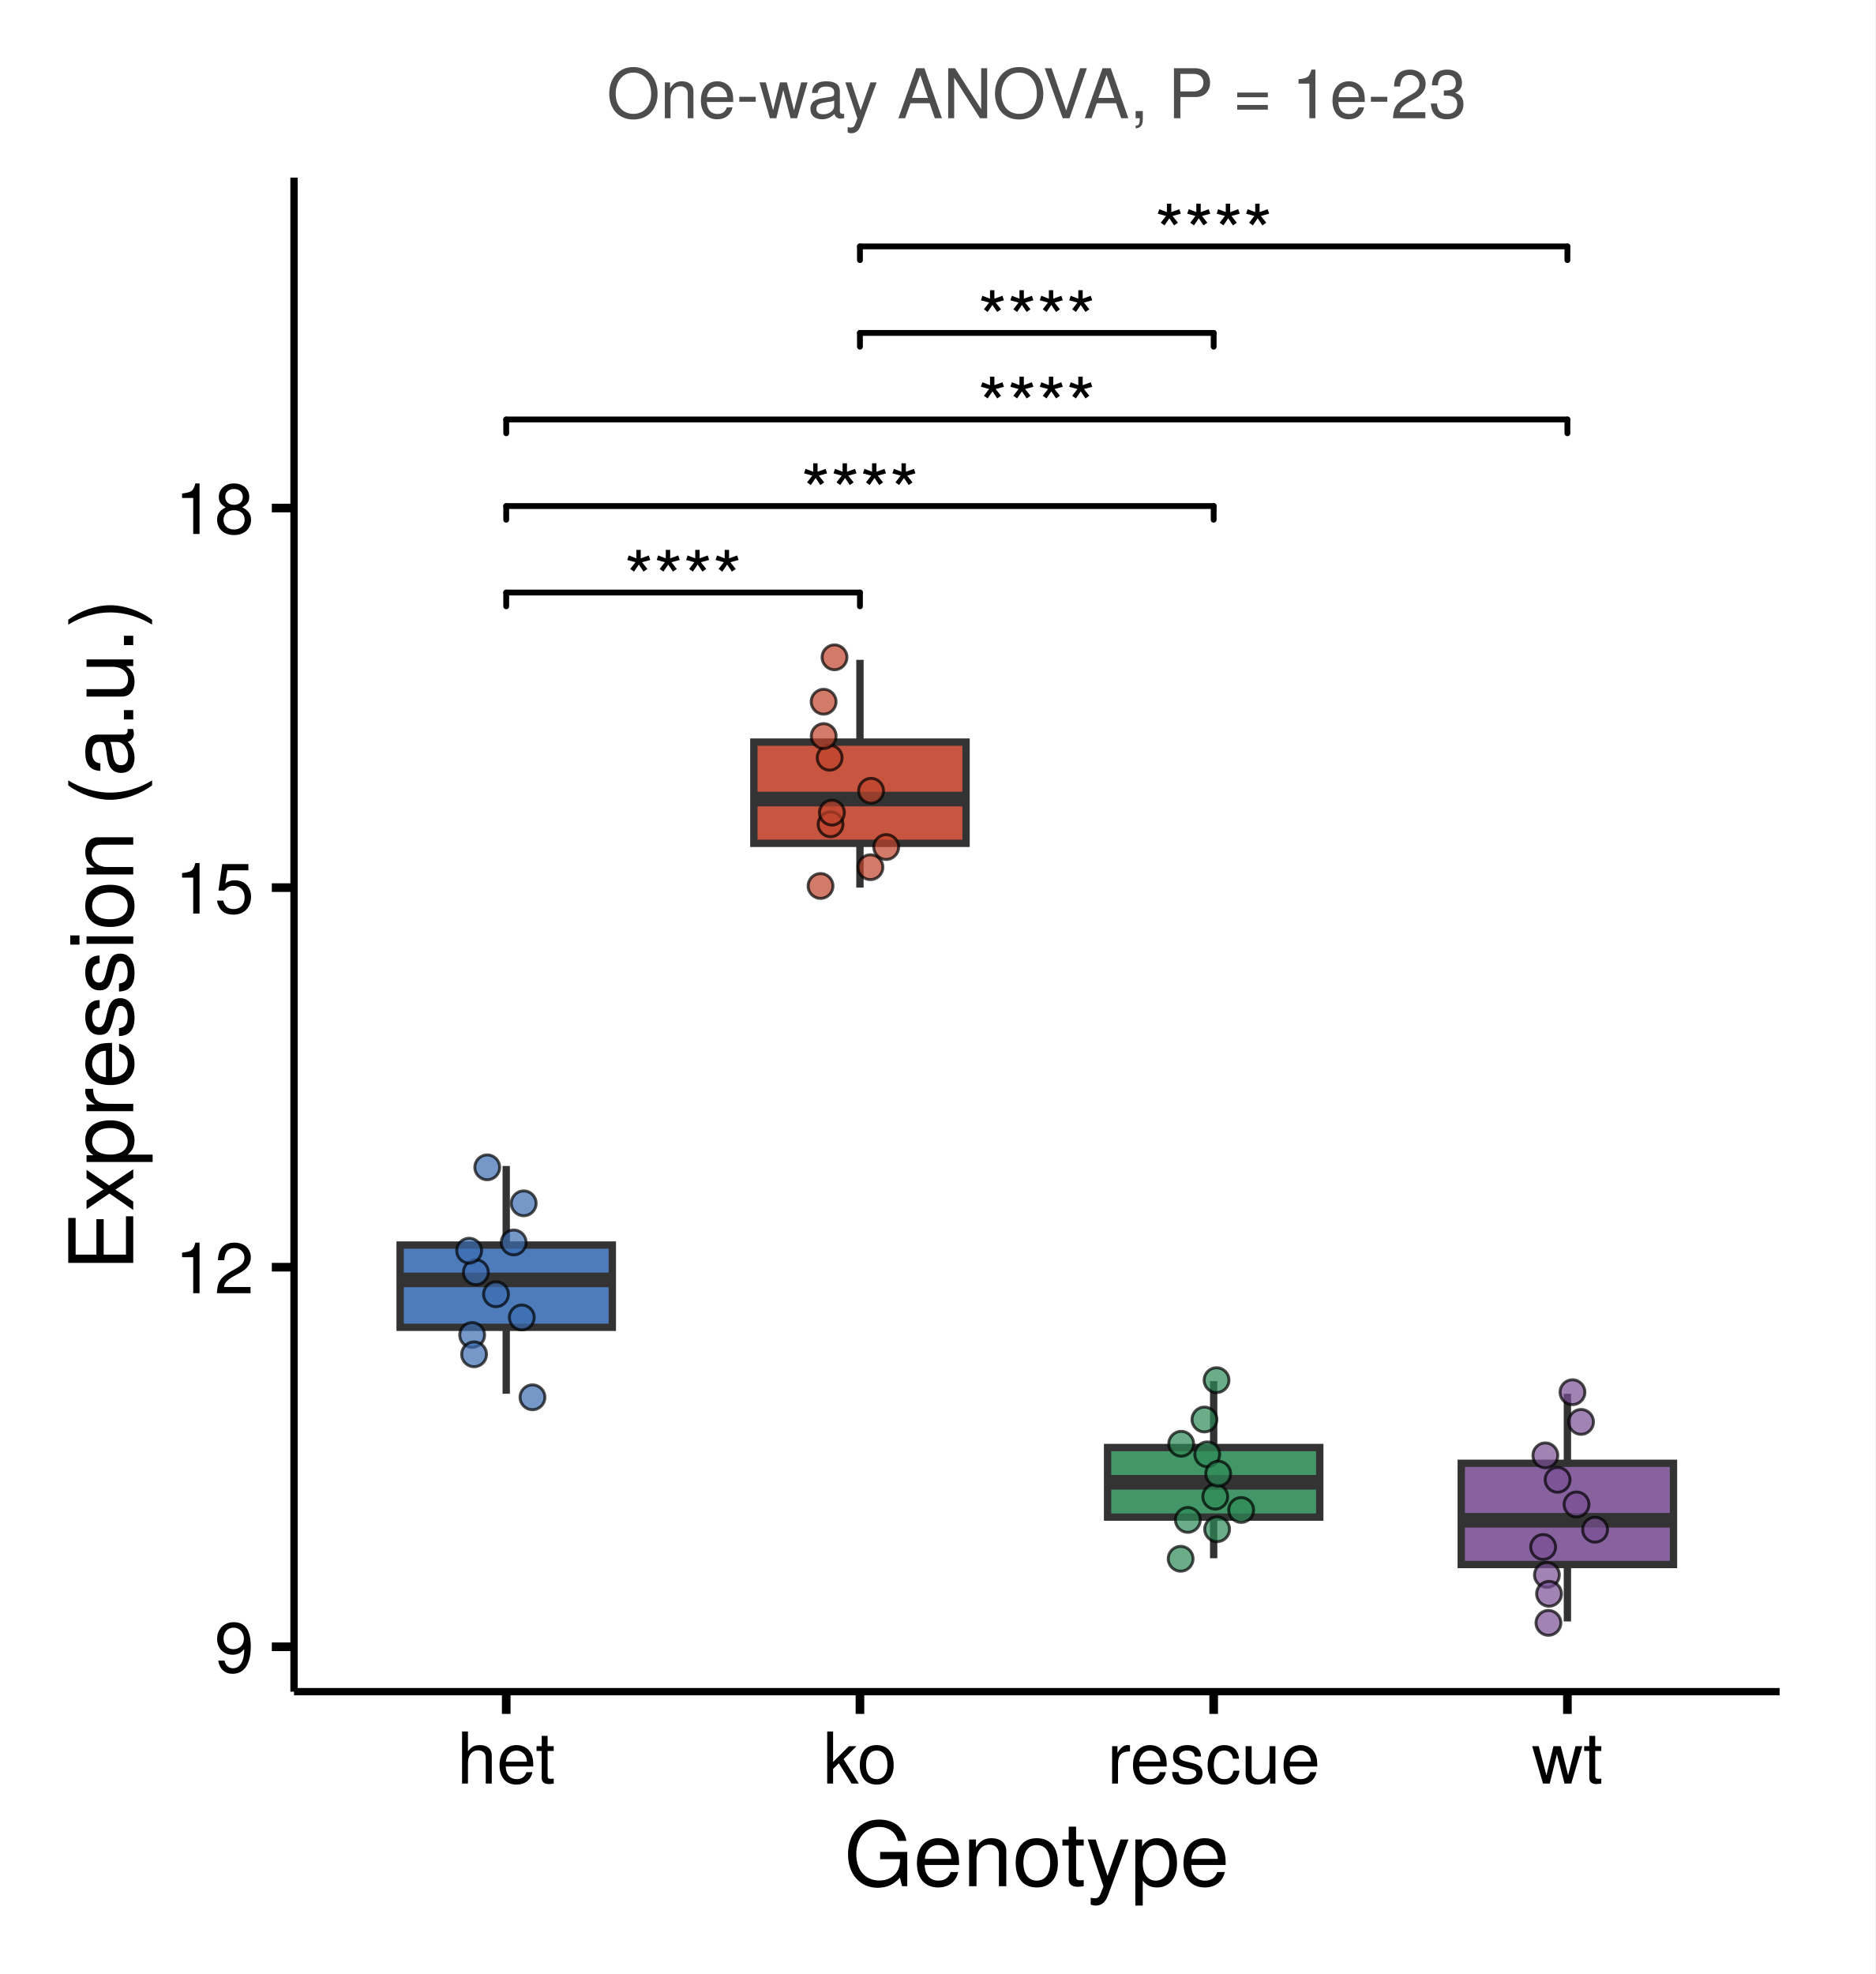
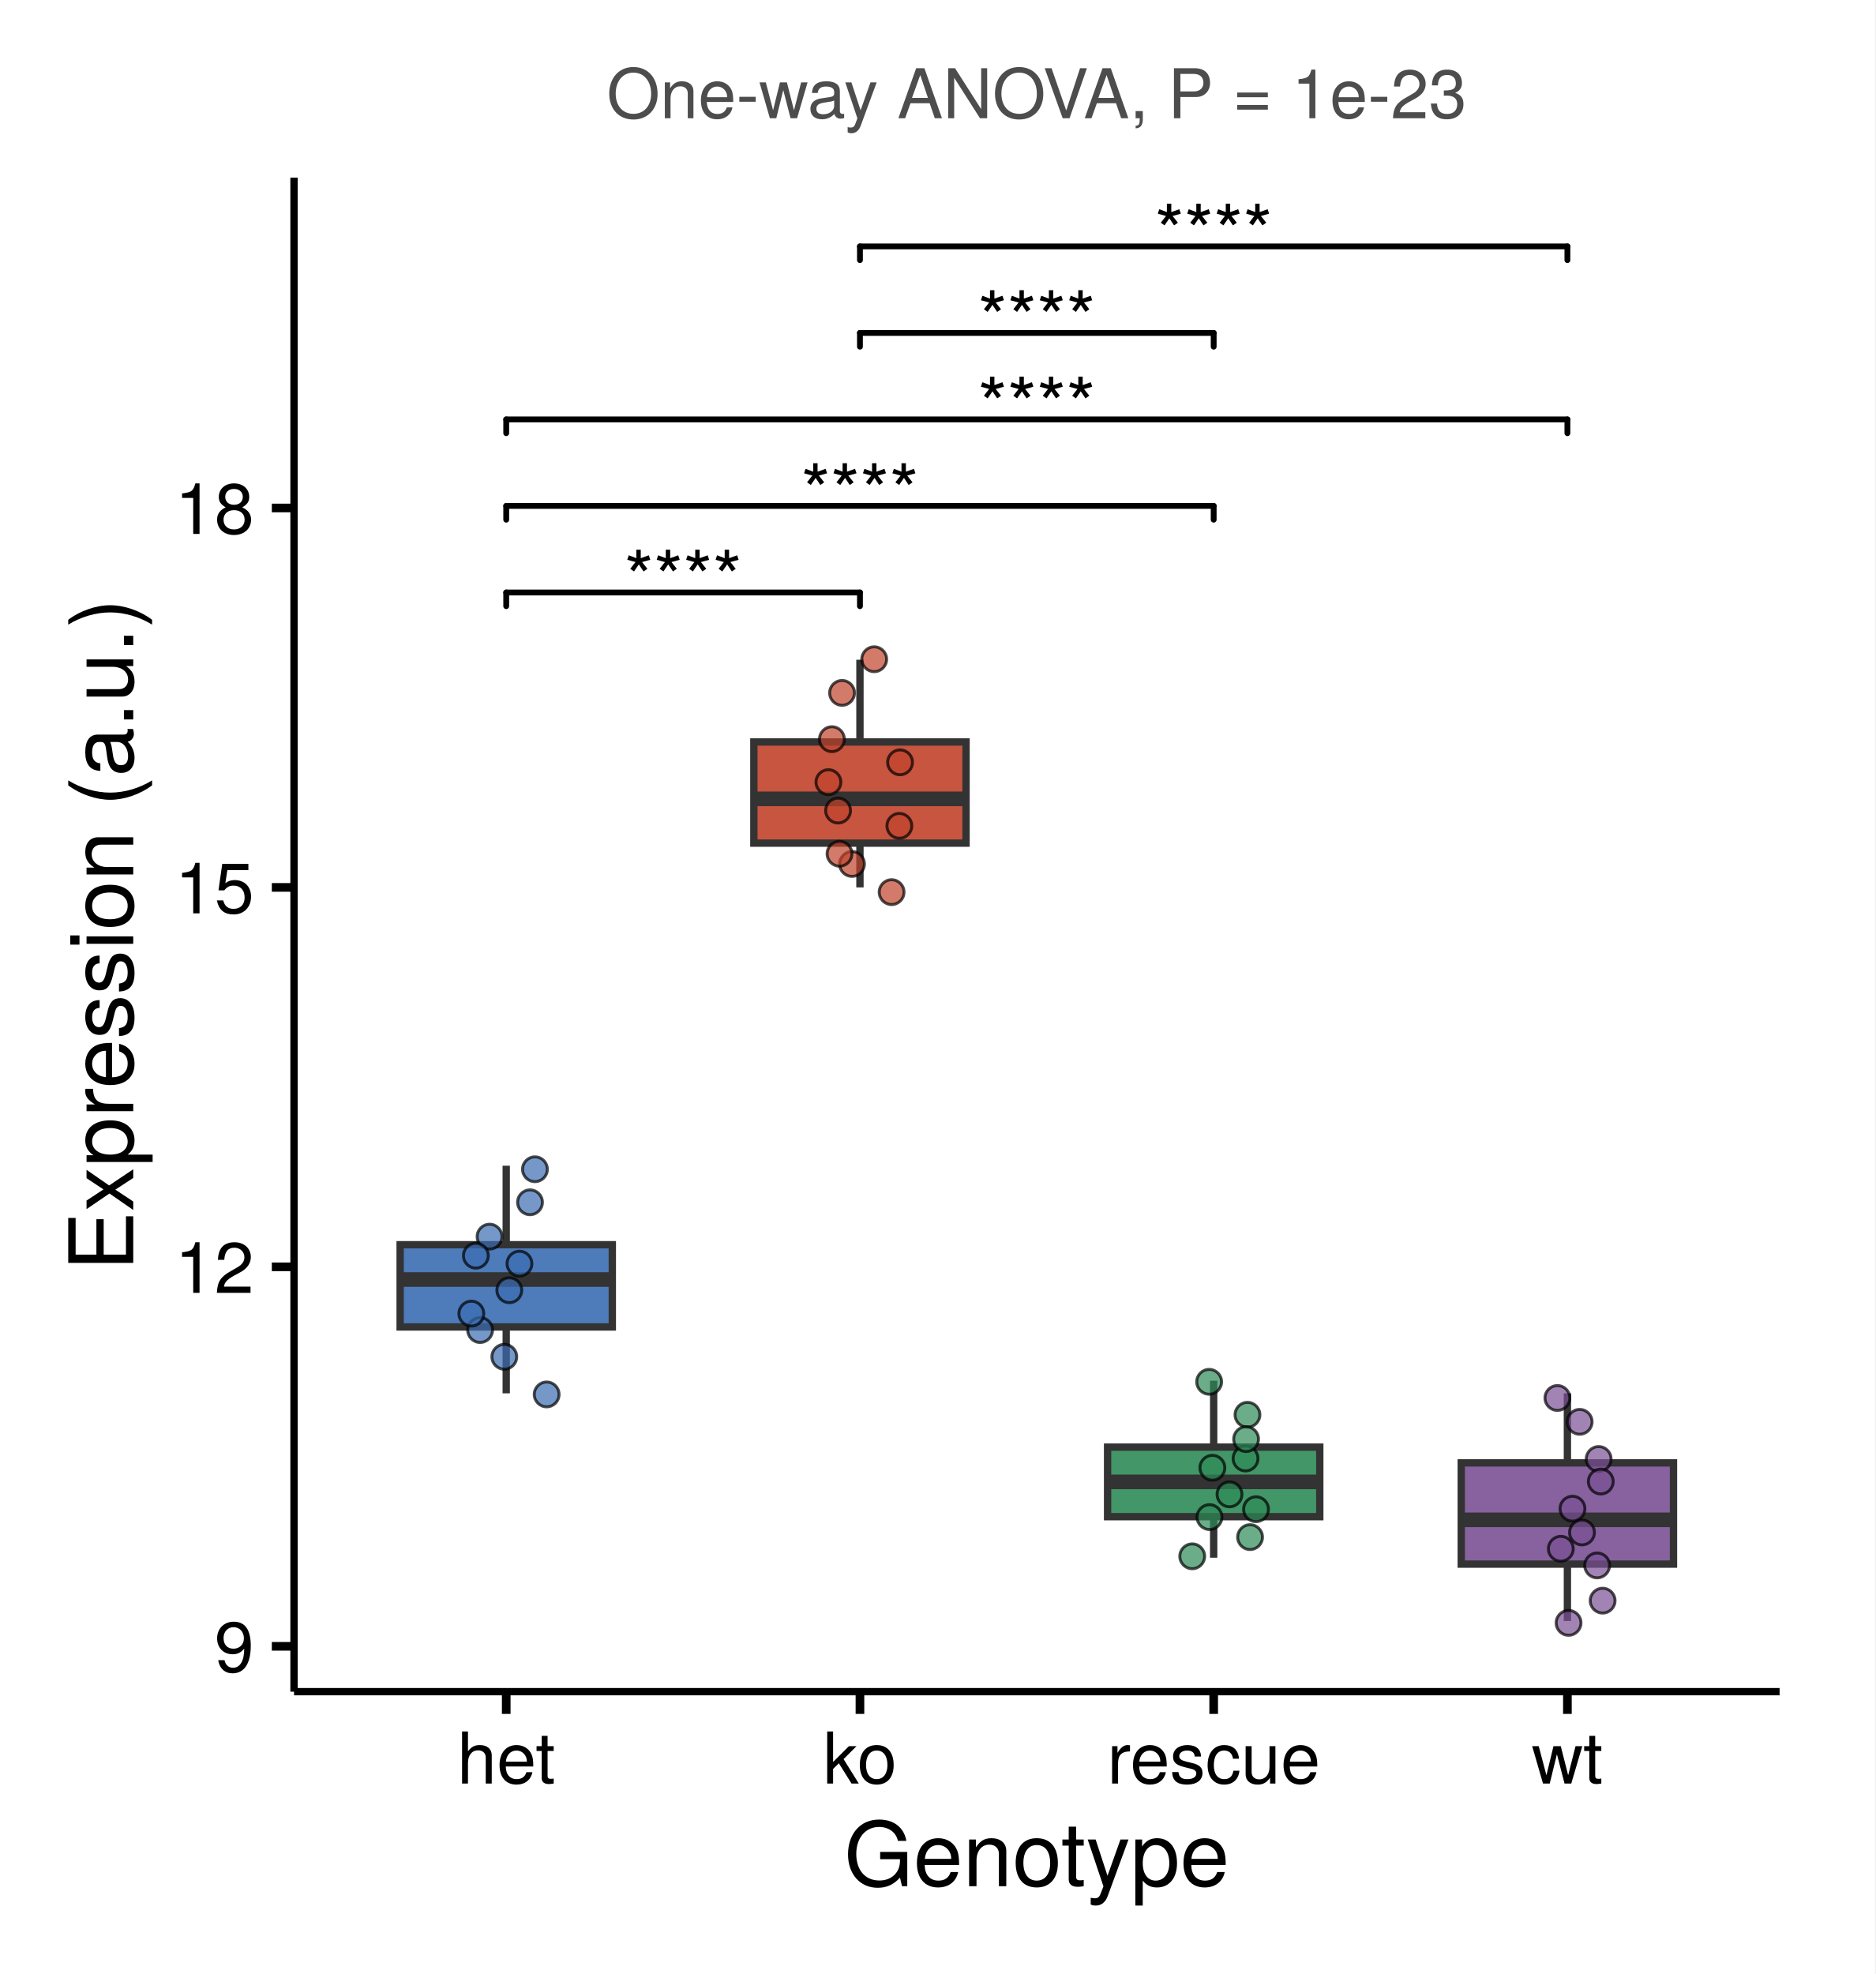
<svg xmlns="http://www.w3.org/2000/svg" class="svglite" width="273.60pt" height="288.00pt" viewBox="0 0 273.60 288.00">
  <defs>
    <style type="text/css">
    .svglite line, .svglite polyline, .svglite polygon, .svglite path, .svglite rect, .svglite circle {
      fill: none;
      stroke: #000000;
      stroke-linecap: round;
      stroke-linejoin: round;
      stroke-miterlimit: 10.00;
    }
    .svglite text {
      white-space: pre;
    }
  </style>
  </defs>
  <rect width="100%" height="100%" style="stroke: none; fill: #FFFFFF;" />
  <defs>
    <clipPath id="cpMC4wMHwyNzMuNjB8MC4wMHwyODguMDA=">
      <rect x="0.00" y="0.00" width="273.60" height="288.00" />
    </clipPath>
  </defs>
  <g clip-path="url(#cpMC4wMHwyNzMuNjB8MC4wMHwyODguMDA=)">
    <rect x="0.00" y="0.00" width="273.60" height="288.00" style="stroke-width: 1.26; stroke: #FFFFFF; fill: #FFFFFF;" />
  </g>
  <defs>
    <clipPath id="cpNDIuOTB8MjU5LjY1fDI1LjkxfDI0Ni44MQ==">
      <rect x="42.90" y="25.91" width="216.76" height="220.90" />
    </clipPath>
  </defs>
  <g clip-path="url(#cpNDIuOTB8MjU5LjY1fDI1LjkxfDI0Ni44MQ==)">
    <rect x="42.90" y="25.91" width="216.76" height="220.90" style="stroke-width: 1.26; stroke: none; fill: #FFFFFF;" />
-     <line x1="73.86" y1="181.65" x2="73.86" y2="170.11" style="stroke-width: 1.07; stroke: #333333; stroke-linecap: butt;" />
-     <line x1="73.86" y1="193.65" x2="73.86" y2="203.34" style="stroke-width: 1.07; stroke: #333333; stroke-linecap: butt;" />
-     <polygon points="58.38,181.65 58.38,193.65 89.34,193.65 89.34,181.65 58.38,181.65 " style="stroke-width: 1.07; stroke: #333333; stroke-linecap: butt; stroke-linejoin: miter; fill: #3B6DB3; fill-opacity: 0.90;" />
-     <line x1="58.38" y1="186.73" x2="89.34" y2="186.73" style="stroke-width: 2.13; stroke: #333333; stroke-linecap: butt; stroke-linejoin: miter;" />
-     <line x1="125.47" y1="108.27" x2="125.47" y2="96.27" style="stroke-width: 1.07; stroke: #333333; stroke-linecap: butt;" />
-     <line x1="125.47" y1="123.04" x2="125.47" y2="129.50" style="stroke-width: 1.07; stroke: #333333; stroke-linecap: butt;" />
-     <polygon points="109.99,108.27 109.99,123.04 140.95,123.04 140.95,108.27 109.99,108.27 " style="stroke-width: 1.07; stroke: #333333; stroke-linecap: butt; stroke-linejoin: miter; fill: #C1432B; fill-opacity: 0.90;" />
-     <line x1="109.99" y1="116.58" x2="140.95" y2="116.58" style="stroke-width: 2.13; stroke: #333333; stroke-linecap: butt; stroke-linejoin: miter;" />
-     <line x1="177.08" y1="211.19" x2="177.08" y2="201.50" style="stroke-width: 1.07; stroke: #333333; stroke-linecap: butt;" />
-     <line x1="177.08" y1="221.34" x2="177.08" y2="227.34" style="stroke-width: 1.07; stroke: #333333; stroke-linecap: butt;" />
-     <polygon points="161.60,211.19 161.60,221.34 192.56,221.34 192.56,211.19 161.60,211.19 " style="stroke-width: 1.07; stroke: #333333; stroke-linecap: butt; stroke-linejoin: miter; fill: #2E8B57; fill-opacity: 0.90;" />
-     <line x1="161.60" y1="216.26" x2="192.56" y2="216.26" style="stroke-width: 2.13; stroke: #333333; stroke-linecap: butt; stroke-linejoin: miter;" />
-     <line x1="228.69" y1="213.49" x2="228.69" y2="203.34" style="stroke-width: 1.07; stroke: #333333; stroke-linecap: butt;" />
-     <line x1="228.69" y1="228.26" x2="228.69" y2="236.57" style="stroke-width: 1.07; stroke: #333333; stroke-linecap: butt;" />
-     <polygon points="213.20,213.49 213.20,228.26 244.17,228.26 244.17,213.49 213.20,213.49 " style="stroke-width: 1.07; stroke: #333333; stroke-linecap: butt; stroke-linejoin: miter; fill: #7A5195; fill-opacity: 0.90;" />
-     <line x1="213.20" y1="221.80" x2="244.17" y2="221.80" style="stroke-width: 2.13; stroke: #333333; stroke-linecap: butt; stroke-linejoin: miter;" />
-     <circle cx="225.15" cy="225.70" r="1.81" style="stroke-width: 0.43; stroke: #000000; stroke-opacity: 0.70; fill: #7A5195; fill-opacity: 0.70;" />
-     <circle cx="225.47" cy="212.33" r="1.81" style="stroke-width: 0.43; stroke: #000000; stroke-opacity: 0.70; fill: #7A5195; fill-opacity: 0.70;" />
-     <circle cx="225.92" cy="236.77" r="1.81" style="stroke-width: 0.43; stroke: #000000; stroke-opacity: 0.70; fill: #7A5195; fill-opacity: 0.70;" />
-     <circle cx="229.43" cy="203.12" r="1.81" style="stroke-width: 0.43; stroke: #000000; stroke-opacity: 0.70; fill: #7A5195; fill-opacity: 0.70;" />
-     <circle cx="230.02" cy="219.49" r="1.81" style="stroke-width: 0.43; stroke: #000000; stroke-opacity: 0.70; fill: #7A5195; fill-opacity: 0.70;" />
-     <circle cx="225.70" cy="229.78" r="1.81" style="stroke-width: 0.43; stroke: #000000; stroke-opacity: 0.70; fill: #7A5195; fill-opacity: 0.70;" />
-     <circle cx="230.68" cy="207.45" r="1.81" style="stroke-width: 0.43; stroke: #000000; stroke-opacity: 0.70; fill: #7A5195; fill-opacity: 0.70;" />
-     <circle cx="232.73" cy="223.18" r="1.81" style="stroke-width: 0.43; stroke: #000000; stroke-opacity: 0.70; fill: #7A5195; fill-opacity: 0.70;" />
-     <circle cx="227.26" cy="215.90" r="1.81" style="stroke-width: 0.43; stroke: #000000; stroke-opacity: 0.70; fill: #7A5195; fill-opacity: 0.70;" />
-     <circle cx="226.01" cy="232.53" r="1.81" style="stroke-width: 0.43; stroke: #000000; stroke-opacity: 0.70; fill: #7A5195; fill-opacity: 0.70;" />
-     <circle cx="68.89" cy="194.77" r="1.81" style="stroke-width: 0.43; stroke: #000000; stroke-opacity: 0.70; fill: #3B6DB3; fill-opacity: 0.70;" />
-     <circle cx="74.95" cy="181.27" r="1.81" style="stroke-width: 0.43; stroke: #000000; stroke-opacity: 0.70; fill: #3B6DB3; fill-opacity: 0.70;" />
-     <circle cx="77.69" cy="203.86" r="1.81" style="stroke-width: 0.43; stroke: #000000; stroke-opacity: 0.70; fill: #3B6DB3; fill-opacity: 0.70;" />
-     <circle cx="71.09" cy="170.31" r="1.81" style="stroke-width: 0.43; stroke: #000000; stroke-opacity: 0.70; fill: #3B6DB3; fill-opacity: 0.70;" />
-     <circle cx="72.37" cy="188.83" r="1.81" style="stroke-width: 0.43; stroke: #000000; stroke-opacity: 0.70; fill: #3B6DB3; fill-opacity: 0.70;" />
-     <circle cx="69.43" cy="185.61" r="1.81" style="stroke-width: 0.43; stroke: #000000; stroke-opacity: 0.70; fill: #3B6DB3; fill-opacity: 0.70;" />
-     <circle cx="69.17" cy="197.59" r="1.81" style="stroke-width: 0.43; stroke: #000000; stroke-opacity: 0.70; fill: #3B6DB3; fill-opacity: 0.70;" />
-     <circle cx="76.41" cy="175.56" r="1.81" style="stroke-width: 0.43; stroke: #000000; stroke-opacity: 0.70; fill: #3B6DB3; fill-opacity: 0.70;" />
-     <circle cx="76.13" cy="192.21" r="1.81" style="stroke-width: 0.43; stroke: #000000; stroke-opacity: 0.70; fill: #3B6DB3; fill-opacity: 0.70;" />
-     <circle cx="68.45" cy="182.47" r="1.81" style="stroke-width: 0.43; stroke: #000000; stroke-opacity: 0.70; fill: #3B6DB3; fill-opacity: 0.70;" />
-     <circle cx="127.00" cy="126.52" r="1.81" style="stroke-width: 0.43; stroke: #000000; stroke-opacity: 0.70; fill: #C1432B; fill-opacity: 0.70;" />
-     <circle cx="121.05" cy="110.55" r="1.81" style="stroke-width: 0.43; stroke: #000000; stroke-opacity: 0.70; fill: #C1432B; fill-opacity: 0.70;" />
-     <circle cx="121.18" cy="120.26" r="1.81" style="stroke-width: 0.43; stroke: #000000; stroke-opacity: 0.70; fill: #C1432B; fill-opacity: 0.70;" />
-     <circle cx="121.76" cy="95.90" r="1.81" style="stroke-width: 0.43; stroke: #000000; stroke-opacity: 0.70; fill: #C1432B; fill-opacity: 0.70;" />
-     <circle cx="119.72" cy="129.26" r="1.81" style="stroke-width: 0.43; stroke: #000000; stroke-opacity: 0.70; fill: #C1432B; fill-opacity: 0.70;" />
-     <circle cx="120.18" cy="107.39" r="1.81" style="stroke-width: 0.43; stroke: #000000; stroke-opacity: 0.70; fill: #C1432B; fill-opacity: 0.70;" />
-     <circle cx="127.09" cy="115.37" r="1.81" style="stroke-width: 0.43; stroke: #000000; stroke-opacity: 0.70; fill: #C1432B; fill-opacity: 0.70;" />
-     <circle cx="129.30" cy="123.58" r="1.81" style="stroke-width: 0.43; stroke: #000000; stroke-opacity: 0.70; fill: #C1432B; fill-opacity: 0.70;" />
-     <circle cx="120.17" cy="102.38" r="1.81" style="stroke-width: 0.43; stroke: #000000; stroke-opacity: 0.70; fill: #C1432B; fill-opacity: 0.70;" />
-     <circle cx="121.38" cy="118.56" r="1.81" style="stroke-width: 0.43; stroke: #000000; stroke-opacity: 0.70; fill: #C1432B; fill-opacity: 0.70;" />
-     <circle cx="177.31" cy="218.36" r="1.81" style="stroke-width: 0.43; stroke: #000000; stroke-opacity: 0.70; fill: #2E8B57; fill-opacity: 0.70;" />
-     <circle cx="175.73" cy="207.10" r="1.81" style="stroke-width: 0.43; stroke: #000000; stroke-opacity: 0.70; fill: #2E8B57; fill-opacity: 0.70;" />
-     <circle cx="177.58" cy="223.11" r="1.81" style="stroke-width: 0.43; stroke: #000000; stroke-opacity: 0.70; fill: #2E8B57; fill-opacity: 0.70;" />
-     <circle cx="177.50" cy="201.36" r="1.81" style="stroke-width: 0.43; stroke: #000000; stroke-opacity: 0.70; fill: #2E8B57; fill-opacity: 0.70;" />
-     <circle cx="173.31" cy="221.75" r="1.81" style="stroke-width: 0.43; stroke: #000000; stroke-opacity: 0.70; fill: #2E8B57; fill-opacity: 0.70;" />
-     <circle cx="176.14" cy="212.18" r="1.81" style="stroke-width: 0.43; stroke: #000000; stroke-opacity: 0.70; fill: #2E8B57; fill-opacity: 0.70;" />
-     <circle cx="177.74" cy="215.00" r="1.81" style="stroke-width: 0.43; stroke: #000000; stroke-opacity: 0.70; fill: #2E8B57; fill-opacity: 0.70;" />
-     <circle cx="172.26" cy="227.42" r="1.81" style="stroke-width: 0.43; stroke: #000000; stroke-opacity: 0.70; fill: #2E8B57; fill-opacity: 0.70;" />
-     <circle cx="172.34" cy="210.64" r="1.81" style="stroke-width: 0.43; stroke: #000000; stroke-opacity: 0.70; fill: #2E8B57; fill-opacity: 0.70;" />
-     <circle cx="181.09" cy="220.30" r="1.81" style="stroke-width: 0.43; stroke: #000000; stroke-opacity: 0.70; fill: #2E8B57; fill-opacity: 0.70;" />
-     <text x="99.67" y="88.27" text-anchor="middle" style="font-size: 11.04px; font-weight: 0; font-family: &quot;TeX Gyre Heros&quot;;" textLength="17.16px" lengthAdjust="spacingAndGlyphs">****</text>
-     <line x1="73.86" y1="88.46" x2="73.86" y2="86.45" style="stroke-width: 0.85;" />
-     <line x1="73.86" y1="86.45" x2="125.47" y2="86.45" style="stroke-width: 0.85;" />
-     <line x1="125.47" y1="86.45" x2="125.47" y2="88.46" style="stroke-width: 0.85;" />
-     <text x="125.47" y="75.64" text-anchor="middle" style="font-size: 11.04px; font-weight: 0; font-family: &quot;TeX Gyre Heros&quot;;" textLength="17.16px" lengthAdjust="spacingAndGlyphs">****</text>
-     <line x1="73.86" y1="75.83" x2="73.86" y2="73.83" style="stroke-width: 0.85;" />
-     <line x1="73.86" y1="73.83" x2="177.08" y2="73.83" style="stroke-width: 0.85;" />
-     <line x1="177.08" y1="73.83" x2="177.08" y2="75.83" style="stroke-width: 0.85;" />
-     <text x="151.27" y="63.01" text-anchor="middle" style="font-size: 11.04px; font-weight: 0; font-family: &quot;TeX Gyre Heros&quot;;" textLength="17.16px" lengthAdjust="spacingAndGlyphs">****</text>
-     <line x1="73.86" y1="63.21" x2="73.86" y2="61.20" style="stroke-width: 0.85;" />
-     <line x1="73.86" y1="61.20" x2="228.69" y2="61.20" style="stroke-width: 0.85;" />
-     <line x1="228.69" y1="61.20" x2="228.69" y2="63.21" style="stroke-width: 0.85;" />
-     <text x="151.27" y="50.39" text-anchor="middle" style="font-size: 11.04px; font-weight: 0; font-family: &quot;TeX Gyre Heros&quot;;" textLength="17.16px" lengthAdjust="spacingAndGlyphs">****</text>
+     <line x1="73.86" y1="181.60" x2="73.86" y2="170.07" style="stroke-width: 1.07; stroke: #333333; stroke-linecap: butt;" />
+     <line x1="73.86" y1="193.60" x2="73.86" y2="203.28" style="stroke-width: 1.07; stroke: #333333; stroke-linecap: butt;" />
+     <polygon points="58.38,181.60 58.38,193.60 89.34,193.60 89.34,181.60 58.38,181.60 " style="stroke-width: 1.07; stroke: #333333; stroke-linecap: butt; stroke-linejoin: miter; fill: #3B6DB3; fill-opacity: 0.90;" />
+     <line x1="58.38" y1="186.68" x2="89.34" y2="186.68" style="stroke-width: 2.13; stroke: #333333; stroke-linecap: butt; stroke-linejoin: miter;" />
+     <line x1="125.47" y1="108.25" x2="125.47" y2="96.25" style="stroke-width: 1.07; stroke: #333333; stroke-linecap: butt;" />
+     <line x1="125.47" y1="123.01" x2="125.47" y2="129.47" style="stroke-width: 1.07; stroke: #333333; stroke-linecap: butt;" />
+     <polygon points="109.99,108.25 109.99,123.01 140.95,123.01 140.95,108.25 109.99,108.25 " style="stroke-width: 1.07; stroke: #333333; stroke-linecap: butt; stroke-linejoin: miter; fill: #C1432B; fill-opacity: 0.90;" />
+     <line x1="109.99" y1="116.55" x2="140.95" y2="116.55" style="stroke-width: 2.13; stroke: #333333; stroke-linecap: butt; stroke-linejoin: miter;" />
+     <line x1="177.08" y1="211.13" x2="177.08" y2="201.44" style="stroke-width: 1.07; stroke: #333333; stroke-linecap: butt;" />
+     <line x1="177.08" y1="221.28" x2="177.08" y2="227.27" style="stroke-width: 1.07; stroke: #333333; stroke-linecap: butt;" />
+     <polygon points="161.60,211.13 161.60,221.28 192.56,221.28 192.56,211.13 161.60,211.13 " style="stroke-width: 1.07; stroke: #333333; stroke-linecap: butt; stroke-linejoin: miter; fill: #2E8B57; fill-opacity: 0.90;" />
+     <line x1="161.60" y1="216.20" x2="192.56" y2="216.20" style="stroke-width: 2.13; stroke: #333333; stroke-linecap: butt; stroke-linejoin: miter;" />
+     <line x1="228.69" y1="213.43" x2="228.69" y2="203.28" style="stroke-width: 1.07; stroke: #333333; stroke-linecap: butt;" />
+     <line x1="228.69" y1="228.20" x2="228.69" y2="236.50" style="stroke-width: 1.07; stroke: #333333; stroke-linecap: butt;" />
+     <polygon points="213.20,213.43 213.20,228.20 244.17,228.20 244.17,213.43 213.20,213.43 " style="stroke-width: 1.07; stroke: #333333; stroke-linecap: butt; stroke-linejoin: miter; fill: #7A5195; fill-opacity: 0.90;" />
+     <line x1="213.20" y1="221.74" x2="244.17" y2="221.74" style="stroke-width: 2.13; stroke: #333333; stroke-linecap: butt; stroke-linejoin: miter;" />
+     <circle cx="227.73" cy="225.96" r="1.81" style="stroke-width: 0.43; stroke: #000000; stroke-opacity: 0.70; fill: #7A5195; fill-opacity: 0.70;" />
+     <circle cx="233.25" cy="212.86" r="1.81" style="stroke-width: 0.43; stroke: #000000; stroke-opacity: 0.70; fill: #7A5195; fill-opacity: 0.70;" />
+     <circle cx="228.86" cy="236.77" r="1.81" style="stroke-width: 0.43; stroke: #000000; stroke-opacity: 0.70; fill: #7A5195; fill-opacity: 0.70;" />
+     <circle cx="227.23" cy="203.96" r="1.81" style="stroke-width: 0.43; stroke: #000000; stroke-opacity: 0.70; fill: #7A5195; fill-opacity: 0.70;" />
+     <circle cx="229.43" cy="220.11" r="1.81" style="stroke-width: 0.43; stroke: #000000; stroke-opacity: 0.70; fill: #7A5195; fill-opacity: 0.70;" />
+     <circle cx="233.03" cy="228.39" r="1.81" style="stroke-width: 0.43; stroke: #000000; stroke-opacity: 0.70; fill: #7A5195; fill-opacity: 0.70;" />
+     <circle cx="230.48" cy="207.44" r="1.81" style="stroke-width: 0.43; stroke: #000000; stroke-opacity: 0.70; fill: #7A5195; fill-opacity: 0.70;" />
+     <circle cx="230.82" cy="223.58" r="1.81" style="stroke-width: 0.43; stroke: #000000; stroke-opacity: 0.70; fill: #7A5195; fill-opacity: 0.70;" />
+     <circle cx="233.56" cy="216.15" r="1.81" style="stroke-width: 0.43; stroke: #000000; stroke-opacity: 0.70; fill: #7A5195; fill-opacity: 0.70;" />
+     <circle cx="233.83" cy="233.53" r="1.81" style="stroke-width: 0.43; stroke: #000000; stroke-opacity: 0.70; fill: #7A5195; fill-opacity: 0.70;" />
+     <circle cx="70.05" cy="194.05" r="1.81" style="stroke-width: 0.43; stroke: #000000; stroke-opacity: 0.70; fill: #3B6DB3; fill-opacity: 0.70;" />
+     <circle cx="71.43" cy="180.42" r="1.81" style="stroke-width: 0.43; stroke: #000000; stroke-opacity: 0.70; fill: #3B6DB3; fill-opacity: 0.70;" />
+     <circle cx="79.76" cy="203.44" r="1.81" style="stroke-width: 0.43; stroke: #000000; stroke-opacity: 0.70; fill: #3B6DB3; fill-opacity: 0.70;" />
+     <circle cx="78.05" cy="170.59" r="1.81" style="stroke-width: 0.43; stroke: #000000; stroke-opacity: 0.70; fill: #3B6DB3; fill-opacity: 0.70;" />
+     <circle cx="74.31" cy="188.24" r="1.81" style="stroke-width: 0.43; stroke: #000000; stroke-opacity: 0.70; fill: #3B6DB3; fill-opacity: 0.70;" />
+     <circle cx="75.79" cy="184.36" r="1.81" style="stroke-width: 0.43; stroke: #000000; stroke-opacity: 0.70; fill: #3B6DB3; fill-opacity: 0.70;" />
+     <circle cx="73.58" cy="197.95" r="1.81" style="stroke-width: 0.43; stroke: #000000; stroke-opacity: 0.70; fill: #3B6DB3; fill-opacity: 0.70;" />
+     <circle cx="77.33" cy="175.41" r="1.81" style="stroke-width: 0.43; stroke: #000000; stroke-opacity: 0.70; fill: #3B6DB3; fill-opacity: 0.70;" />
+     <circle cx="68.77" cy="191.65" r="1.81" style="stroke-width: 0.43; stroke: #000000; stroke-opacity: 0.70; fill: #3B6DB3; fill-opacity: 0.70;" />
+     <circle cx="69.43" cy="183.20" r="1.81" style="stroke-width: 0.43; stroke: #000000; stroke-opacity: 0.70; fill: #3B6DB3; fill-opacity: 0.70;" />
+     <circle cx="124.31" cy="126.05" r="1.81" style="stroke-width: 0.43; stroke: #000000; stroke-opacity: 0.70; fill: #C1432B; fill-opacity: 0.70;" />
+     <circle cx="131.32" cy="111.22" r="1.81" style="stroke-width: 0.43; stroke: #000000; stroke-opacity: 0.70; fill: #C1432B; fill-opacity: 0.70;" />
+     <circle cx="131.22" cy="120.49" r="1.81" style="stroke-width: 0.43; stroke: #000000; stroke-opacity: 0.70; fill: #C1432B; fill-opacity: 0.70;" />
+     <circle cx="127.55" cy="96.18" r="1.81" style="stroke-width: 0.43; stroke: #000000; stroke-opacity: 0.70; fill: #C1432B; fill-opacity: 0.70;" />
+     <circle cx="130.09" cy="130.16" r="1.81" style="stroke-width: 0.43; stroke: #000000; stroke-opacity: 0.70; fill: #C1432B; fill-opacity: 0.70;" />
+     <circle cx="121.38" cy="107.84" r="1.81" style="stroke-width: 0.43; stroke: #000000; stroke-opacity: 0.70; fill: #C1432B; fill-opacity: 0.70;" />
+     <circle cx="120.87" cy="114.11" r="1.81" style="stroke-width: 0.43; stroke: #000000; stroke-opacity: 0.70; fill: #C1432B; fill-opacity: 0.70;" />
+     <circle cx="122.49" cy="124.56" r="1.81" style="stroke-width: 0.43; stroke: #000000; stroke-opacity: 0.70; fill: #C1432B; fill-opacity: 0.70;" />
+     <circle cx="122.86" cy="101.09" r="1.81" style="stroke-width: 0.43; stroke: #000000; stroke-opacity: 0.70; fill: #C1432B; fill-opacity: 0.70;" />
+     <circle cx="122.28" cy="118.26" r="1.81" style="stroke-width: 0.43; stroke: #000000; stroke-opacity: 0.70; fill: #C1432B; fill-opacity: 0.70;" />
+     <circle cx="179.39" cy="218.02" r="1.81" style="stroke-width: 0.43; stroke: #000000; stroke-opacity: 0.70; fill: #2E8B57; fill-opacity: 0.70;" />
+     <circle cx="182.01" cy="206.41" r="1.81" style="stroke-width: 0.43; stroke: #000000; stroke-opacity: 0.70; fill: #2E8B57; fill-opacity: 0.70;" />
+     <circle cx="182.39" cy="224.26" r="1.81" style="stroke-width: 0.43; stroke: #000000; stroke-opacity: 0.70; fill: #2E8B57; fill-opacity: 0.70;" />
+     <circle cx="176.42" cy="201.60" r="1.81" style="stroke-width: 0.43; stroke: #000000; stroke-opacity: 0.70; fill: #2E8B57; fill-opacity: 0.70;" />
+     <circle cx="176.47" cy="221.34" r="1.81" style="stroke-width: 0.43; stroke: #000000; stroke-opacity: 0.70; fill: #2E8B57; fill-opacity: 0.70;" />
+     <circle cx="181.73" cy="212.79" r="1.81" style="stroke-width: 0.43; stroke: #000000; stroke-opacity: 0.70; fill: #2E8B57; fill-opacity: 0.70;" />
+     <circle cx="176.89" cy="214.14" r="1.81" style="stroke-width: 0.43; stroke: #000000; stroke-opacity: 0.70; fill: #2E8B57; fill-opacity: 0.70;" />
+     <circle cx="173.95" cy="227.06" r="1.81" style="stroke-width: 0.43; stroke: #000000; stroke-opacity: 0.70; fill: #2E8B57; fill-opacity: 0.70;" />
+     <circle cx="181.81" cy="209.96" r="1.81" style="stroke-width: 0.43; stroke: #000000; stroke-opacity: 0.70; fill: #2E8B57; fill-opacity: 0.70;" />
+     <circle cx="183.26" cy="220.19" r="1.81" style="stroke-width: 0.43; stroke: #000000; stroke-opacity: 0.70; fill: #2E8B57; fill-opacity: 0.70;" />
+     <text x="99.67" y="88.25" text-anchor="middle" style="font-size: 11.04px; font-weight: 0; font-family: &quot;TeX Gyre Heros&quot;;" textLength="17.16px" lengthAdjust="spacingAndGlyphs">****</text>
+     <line x1="73.86" y1="88.44" x2="73.86" y2="86.44" style="stroke-width: 0.85;" />
+     <line x1="73.86" y1="86.44" x2="125.47" y2="86.44" style="stroke-width: 0.85;" />
+     <line x1="125.47" y1="86.44" x2="125.47" y2="88.44" style="stroke-width: 0.85;" />
+     <text x="125.47" y="75.63" text-anchor="middle" style="font-size: 11.04px; font-weight: 0; font-family: &quot;TeX Gyre Heros&quot;;" textLength="17.16px" lengthAdjust="spacingAndGlyphs">****</text>
+     <line x1="73.86" y1="75.82" x2="73.86" y2="73.81" style="stroke-width: 0.85;" />
+     <line x1="73.86" y1="73.81" x2="177.08" y2="73.81" style="stroke-width: 0.85;" />
+     <line x1="177.08" y1="73.81" x2="177.08" y2="75.82" style="stroke-width: 0.85;" />
+     <text x="151.27" y="63.00" text-anchor="middle" style="font-size: 11.04px; font-weight: 0; font-family: &quot;TeX Gyre Heros&quot;;" textLength="17.16px" lengthAdjust="spacingAndGlyphs">****</text>
+     <line x1="73.86" y1="63.20" x2="73.86" y2="61.19" style="stroke-width: 0.85;" />
+     <line x1="73.86" y1="61.19" x2="228.69" y2="61.19" style="stroke-width: 0.85;" />
+     <line x1="228.69" y1="61.19" x2="228.69" y2="63.20" style="stroke-width: 0.85;" />
+     <text x="151.27" y="50.38" text-anchor="middle" style="font-size: 11.04px; font-weight: 0; font-family: &quot;TeX Gyre Heros&quot;;" textLength="17.16px" lengthAdjust="spacingAndGlyphs">****</text>
    <line x1="125.47" y1="50.58" x2="125.47" y2="48.57" style="stroke-width: 0.85;" />
    <line x1="125.47" y1="48.57" x2="177.08" y2="48.57" style="stroke-width: 0.85;" />
    <line x1="177.08" y1="48.57" x2="177.08" y2="50.58" style="stroke-width: 0.85;" />
    <text x="177.08" y="37.76" text-anchor="middle" style="font-size: 11.04px; font-weight: 0; font-family: &quot;TeX Gyre Heros&quot;;" textLength="17.16px" lengthAdjust="spacingAndGlyphs">****</text>
    <line x1="125.47" y1="37.95" x2="125.47" y2="35.95" style="stroke-width: 0.85;" />
    <line x1="125.47" y1="35.95" x2="228.69" y2="35.95" style="stroke-width: 0.85;" />
    <line x1="228.69" y1="35.95" x2="228.69" y2="37.95" style="stroke-width: 0.85;" />
  </g>
  <g clip-path="url(#cpMC4wMHwyNzMuNjB8MC4wMHwyODguMDA=)">
    <polyline points="42.90,246.81 42.90,25.91 " style="stroke-width: 1.07; stroke-linecap: butt;" />
-     <text x="37.07" y="244.05" text-anchor="end" style="font-size: 10.40px; font-weight: 0; font-family: &quot;TeX Gyre Heros&quot;;" textLength="5.77px" lengthAdjust="spacingAndGlyphs">9</text>
-     <text x="37.07" y="188.67" text-anchor="end" style="font-size: 10.40px; font-weight: 0; font-family: &quot;TeX Gyre Heros&quot;;" textLength="11.55px" lengthAdjust="spacingAndGlyphs">12</text>
-     <text x="37.07" y="133.29" text-anchor="end" style="font-size: 10.40px; font-weight: 0; font-family: &quot;TeX Gyre Heros&quot;;" textLength="11.55px" lengthAdjust="spacingAndGlyphs">15</text>
-     <text x="37.07" y="77.91" text-anchor="end" style="font-size: 10.40px; font-weight: 0; font-family: &quot;TeX Gyre Heros&quot;;" textLength="11.55px" lengthAdjust="spacingAndGlyphs">18</text>
-     <polyline points="39.66,240.26 42.90,240.26 " style="stroke-width: 1.26; stroke-linecap: butt;" />
-     <polyline points="39.66,184.88 42.90,184.88 " style="stroke-width: 1.26; stroke-linecap: butt;" />
-     <polyline points="39.66,129.50 42.90,129.50 " style="stroke-width: 1.26; stroke-linecap: butt;" />
-     <polyline points="39.66,74.12 42.90,74.12 " style="stroke-width: 1.26; stroke-linecap: butt;" />
+     <text x="37.07" y="243.98" text-anchor="end" style="font-size: 10.40px; font-weight: 0; font-family: &quot;TeX Gyre Heros&quot;;" textLength="5.77px" lengthAdjust="spacingAndGlyphs">9</text>
+     <text x="37.07" y="188.62" text-anchor="end" style="font-size: 10.40px; font-weight: 0; font-family: &quot;TeX Gyre Heros&quot;;" textLength="11.55px" lengthAdjust="spacingAndGlyphs">12</text>
+     <text x="37.07" y="133.26" text-anchor="end" style="font-size: 10.40px; font-weight: 0; font-family: &quot;TeX Gyre Heros&quot;;" textLength="11.55px" lengthAdjust="spacingAndGlyphs">15</text>
+     <text x="37.07" y="77.90" text-anchor="end" style="font-size: 10.40px; font-weight: 0; font-family: &quot;TeX Gyre Heros&quot;;" textLength="11.55px" lengthAdjust="spacingAndGlyphs">18</text>
+     <polyline points="39.66,240.19 42.90,240.19 " style="stroke-width: 1.26; stroke-linecap: butt;" />
+     <polyline points="39.66,184.83 42.90,184.83 " style="stroke-width: 1.26; stroke-linecap: butt;" />
+     <polyline points="39.66,129.47 42.90,129.47 " style="stroke-width: 1.26; stroke-linecap: butt;" />
+     <polyline points="39.66,74.11 42.90,74.11 " style="stroke-width: 1.26; stroke-linecap: butt;" />
    <polyline points="42.90,246.81 259.65,246.81 " style="stroke-width: 1.07; stroke-linecap: butt;" />
    <polyline points="73.86,250.05 73.86,246.81 " style="stroke-width: 1.26; stroke-linecap: butt;" />
    <polyline points="125.47,250.05 125.47,246.81 " style="stroke-width: 1.26; stroke-linecap: butt;" />
    <polyline points="177.08,250.05 177.08,246.81 " style="stroke-width: 1.26; stroke-linecap: butt;" />
    <polyline points="228.69,250.05 228.69,246.81 " style="stroke-width: 1.26; stroke-linecap: butt;" />
    <text x="73.86" y="260.21" text-anchor="middle" style="font-size: 10.40px; font-weight: 0; font-family: &quot;TeX Gyre Heros&quot;;" textLength="14.44px" lengthAdjust="spacingAndGlyphs">het</text>
    <text x="125.47" y="260.21" text-anchor="middle" style="font-size: 10.40px; font-weight: 0; font-family: &quot;TeX Gyre Heros&quot;;" textLength="10.97px" lengthAdjust="spacingAndGlyphs">ko</text>
    <text x="177.08" y="260.21" text-anchor="middle" style="font-size: 10.40px; font-weight: 0; font-family: &quot;TeX Gyre Heros&quot;;" textLength="31.18px" lengthAdjust="spacingAndGlyphs">rescue</text>
    <text x="228.69" y="260.21" text-anchor="middle" style="font-size: 10.40px; font-weight: 0; font-family: &quot;TeX Gyre Heros&quot;;" textLength="10.39px" lengthAdjust="spacingAndGlyphs">wt</text>
    <text x="151.27" y="275.19" text-anchor="middle" style="font-size: 13.00px; font-weight: 0; font-family: &quot;TeX Gyre Heros&quot;;" textLength="56.38px" lengthAdjust="spacingAndGlyphs">Genotype</text>
    <text transform="translate(19.44,136.36) rotate(-90)" text-anchor="middle" style="font-size: 13.00px; font-weight: 0; font-family: &quot;TeX Gyre Heros&quot;;" textLength="98.26px" lengthAdjust="spacingAndGlyphs">Expression (a.u.)</text>
    <text x="151.27" y="17.25" text-anchor="middle" style="font-size: 10.00px; font-weight: 0;fill: #4D4D4D; font-family: &quot;TeX Gyre Heros&quot;;" textLength="126.99px" lengthAdjust="spacingAndGlyphs">One-way ANOVA, P = 1e-23</text>
  </g>
</svg>
